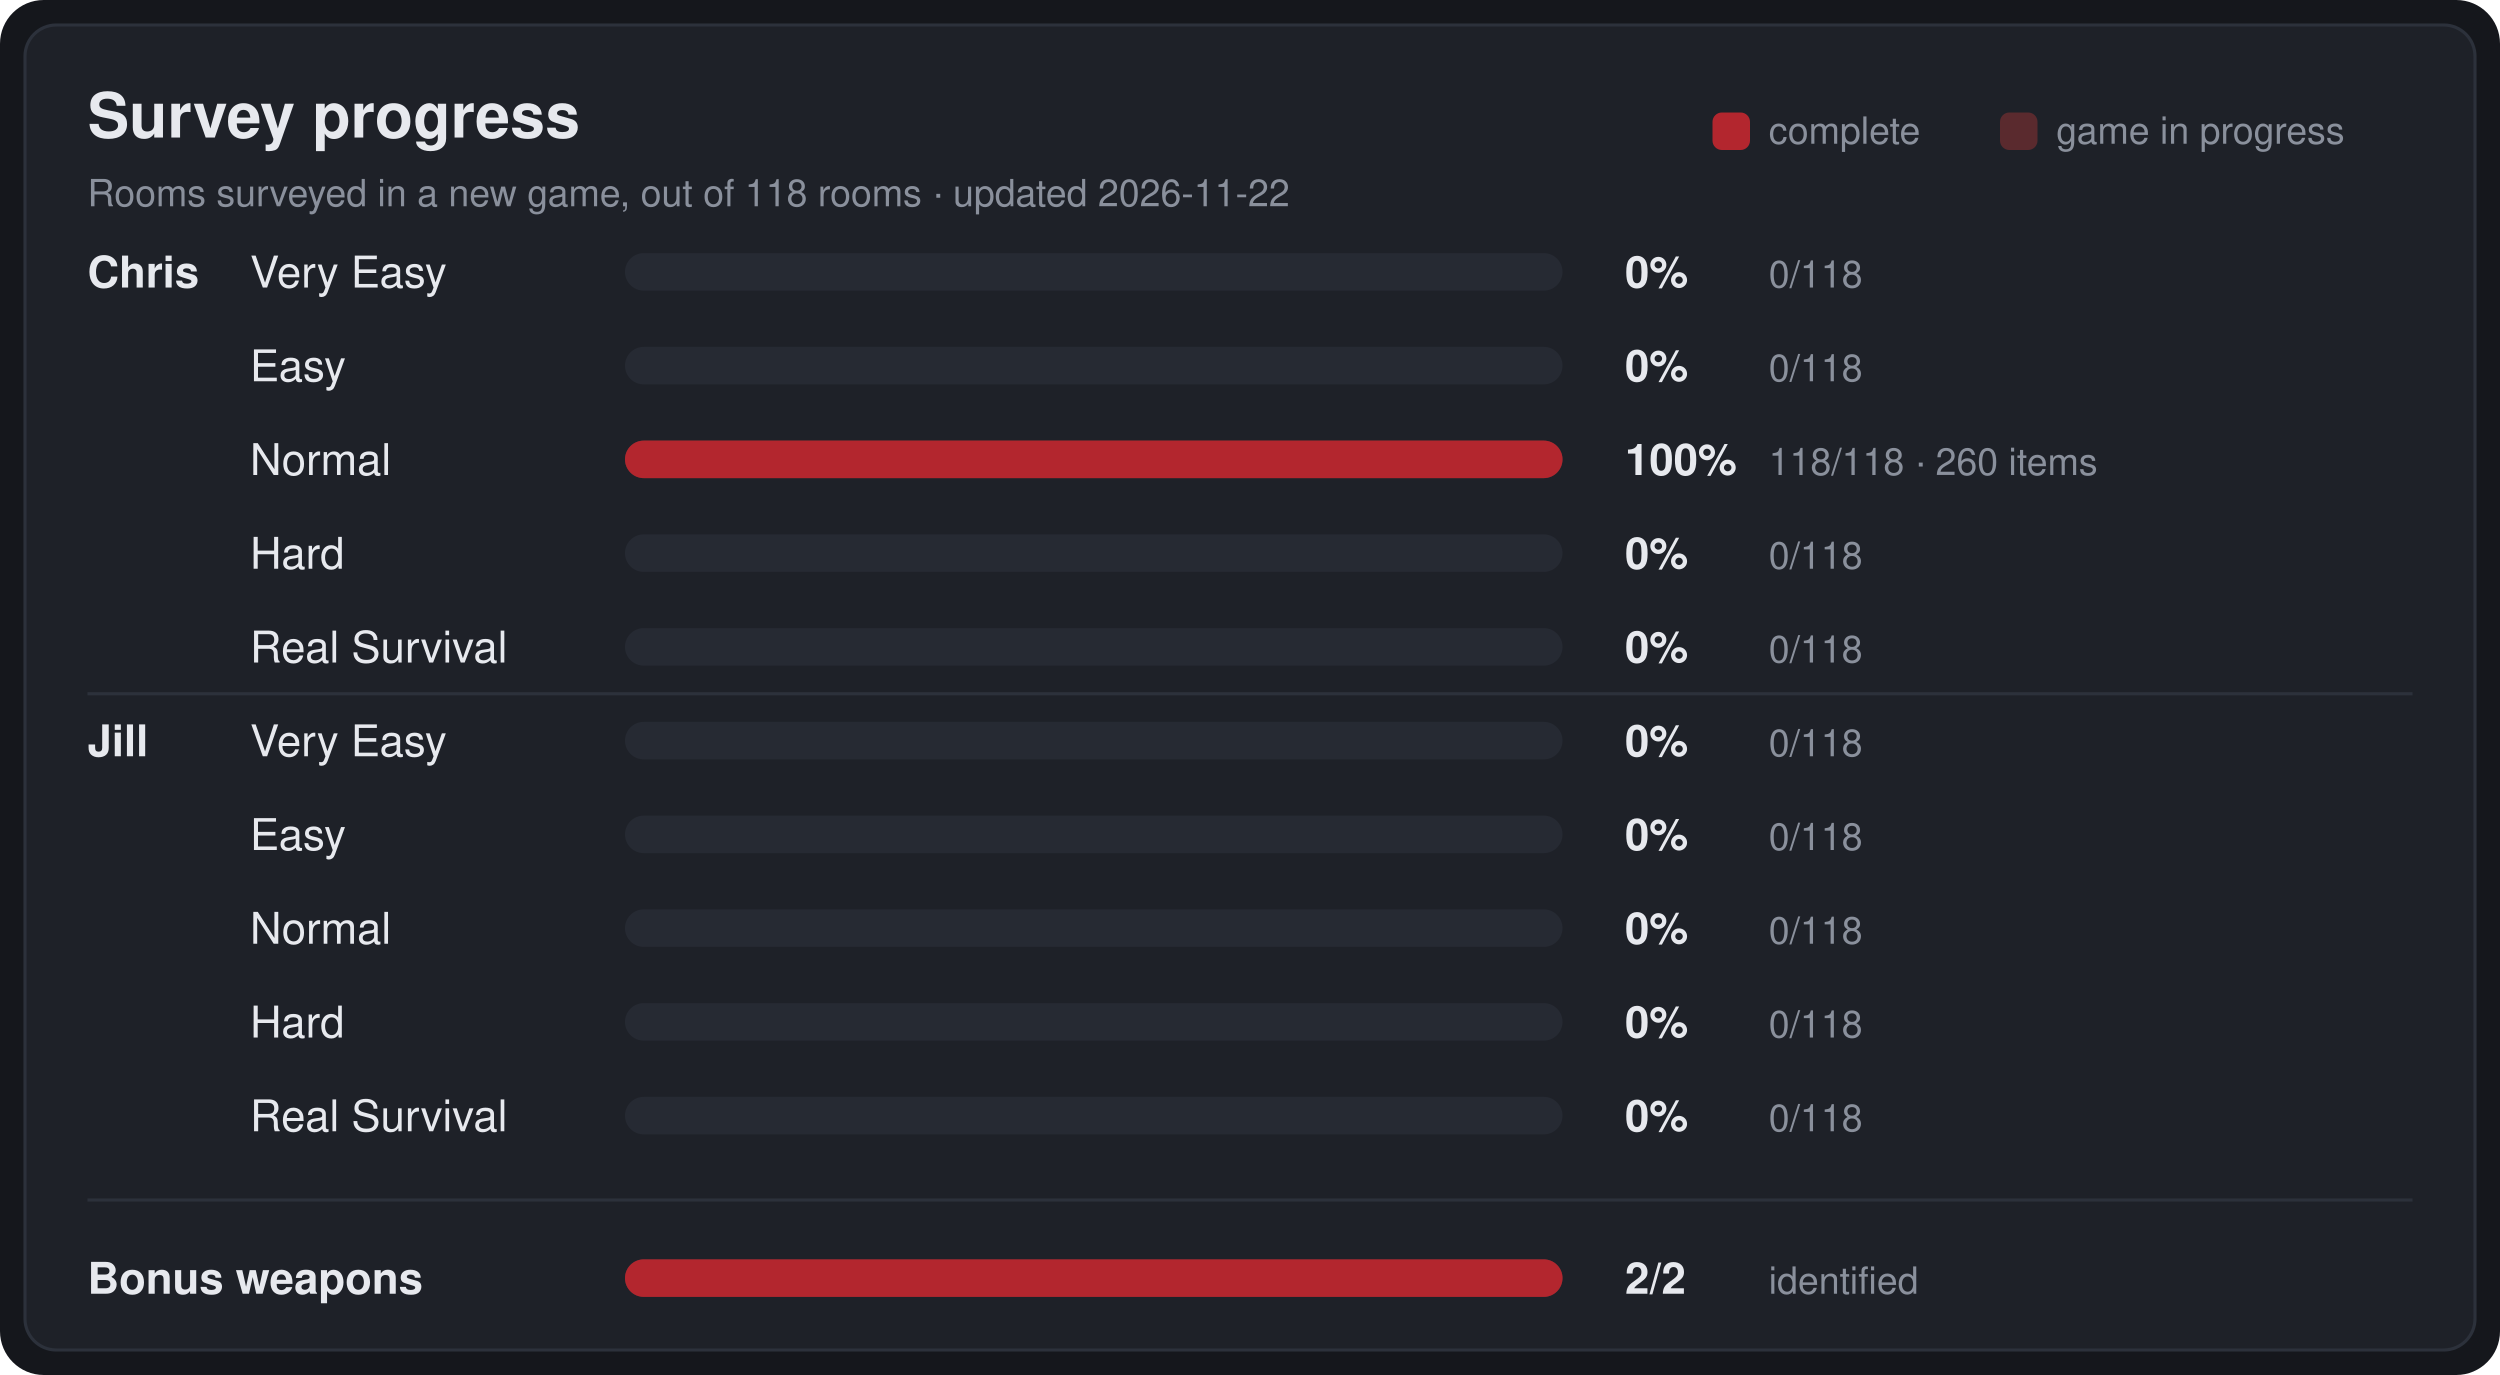
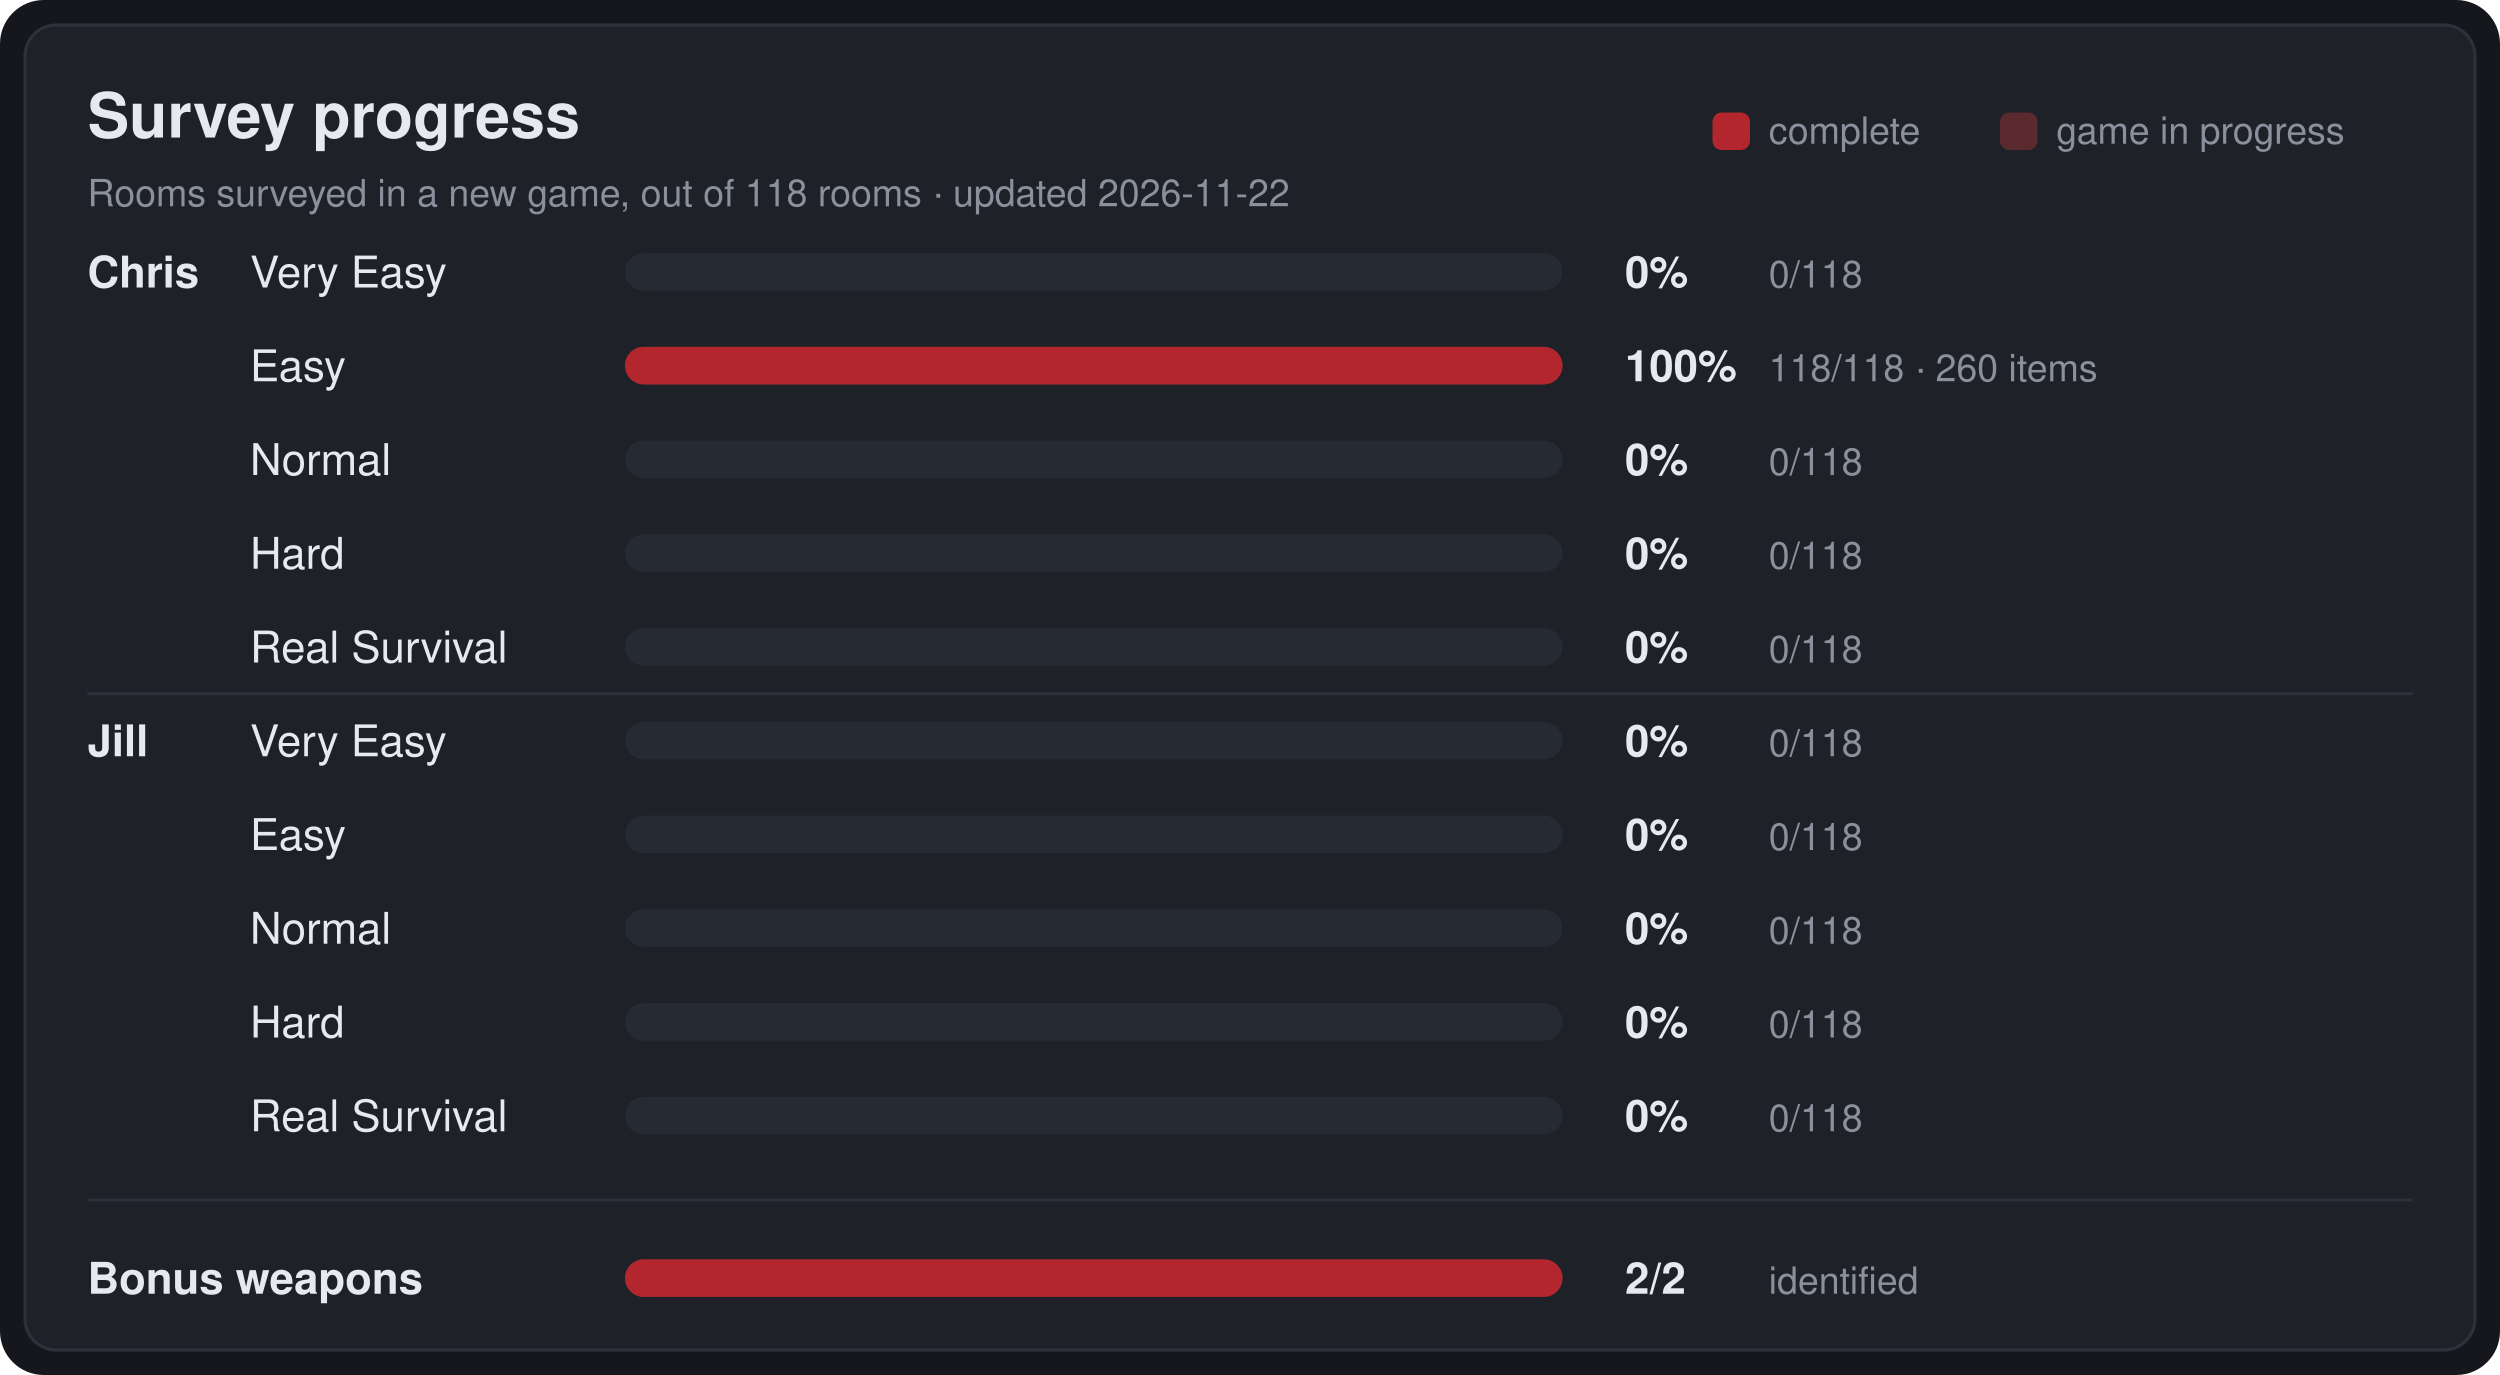
<svg xmlns="http://www.w3.org/2000/svg" width="800" height="440" viewBox="0 0 800 440" font-family="Segoe UI, Helvetica, Arial, sans-serif" role="img" aria-label="Survey progress">
  <rect width="800" height="440" rx="14" fill="#15171c" />
  <rect x="8" y="8" width="784" height="424" rx="10" fill="#1e2128" stroke="#2c313b" />
  <text x="28" y="44" font-size="20" font-weight="700" fill="#e7e9ee">Survey progress</text>
  <text x="28" y="66" font-size="12" fill="#8a909c">Rooms surveyed in a new game, out of 118 rooms · updated 2026-11-22</text>
  <rect x="548" y="36" width="12" height="12" rx="3" fill="#b3262e" />
  <text x="566" y="46" font-size="12" fill="#8a909c">complete</text>
  <rect x="640" y="36" width="12" height="12" rx="3" fill="#5a2a2e" />
  <text x="658" y="46" font-size="12" fill="#8a909c">game in progress</text>
  <text x="28" y="92" font-size="14" font-weight="700" fill="#e7e9ee">Chris</text>
  <text x="80" y="92" font-size="14" fill="#e7e9ee">Very Easy</text>
  <rect x="200" y="81" width="300" height="12" rx="6" fill="#262a33" />
  <text x="520" y="92" font-size="14" font-weight="700" fill="#e7e9ee">0%</text>
  <text x="566" y="92" font-size="12" fill="#8a909c">0/118</text>
  <text x="28" y="122" font-size="14" font-weight="700" fill="#e7e9ee" />
  <text x="80" y="122" font-size="14" fill="#e7e9ee">Easy</text>
  <rect x="200" y="111" width="300" height="12" rx="6" fill="#262a33" />
-   <text x="520" y="122" font-size="14" font-weight="700" fill="#e7e9ee">0%</text>
-   <text x="566" y="122" font-size="12" fill="#8a909c">0/118</text>
+   <rect x="200" y="111" width="300" height="12" rx="6" fill="#5a2a2e" />
+   <rect x="200" y="111" width="300" height="12" rx="6" fill="#b3262e" />
+   <text x="520" y="122" font-size="14" font-weight="700" fill="#e7e9ee">100%</text>
+   <text x="566" y="122" font-size="12" fill="#8a909c">118/118 · 260 items</text>
  <text x="28" y="152" font-size="14" font-weight="700" fill="#e7e9ee" />
  <text x="80" y="152" font-size="14" fill="#e7e9ee">Normal</text>
  <rect x="200" y="141" width="300" height="12" rx="6" fill="#262a33" />
-   <rect x="200" y="141" width="300" height="12" rx="6" fill="#5a2a2e" />
-   <rect x="200" y="141" width="300" height="12" rx="6" fill="#b3262e" />
-   <text x="520" y="152" font-size="14" font-weight="700" fill="#e7e9ee">100%</text>
-   <text x="566" y="152" font-size="12" fill="#8a909c">118/118 · 260 items</text>
+   <text x="520" y="152" font-size="14" font-weight="700" fill="#e7e9ee">0%</text>
+   <text x="566" y="152" font-size="12" fill="#8a909c">0/118</text>
  <text x="28" y="182" font-size="14" font-weight="700" fill="#e7e9ee" />
  <text x="80" y="182" font-size="14" fill="#e7e9ee">Hard</text>
  <rect x="200" y="171" width="300" height="12" rx="6" fill="#262a33" />
  <text x="520" y="182" font-size="14" font-weight="700" fill="#e7e9ee">0%</text>
  <text x="566" y="182" font-size="12" fill="#8a909c">0/118</text>
  <text x="28" y="212" font-size="14" font-weight="700" fill="#e7e9ee" />
  <text x="80" y="212" font-size="14" fill="#e7e9ee">Real Survival</text>
  <rect x="200" y="201" width="300" height="12" rx="6" fill="#262a33" />
  <text x="520" y="212" font-size="14" font-weight="700" fill="#e7e9ee">0%</text>
  <text x="566" y="212" font-size="12" fill="#8a909c">0/118</text>
  <line x1="28" y1="222" x2="772" y2="222" stroke="#2c313b" />
  <text x="28" y="242" font-size="14" font-weight="700" fill="#e7e9ee">Jill</text>
  <text x="80" y="242" font-size="14" fill="#e7e9ee">Very Easy</text>
  <rect x="200" y="231" width="300" height="12" rx="6" fill="#262a33" />
  <text x="520" y="242" font-size="14" font-weight="700" fill="#e7e9ee">0%</text>
  <text x="566" y="242" font-size="12" fill="#8a909c">0/118</text>
  <text x="28" y="272" font-size="14" font-weight="700" fill="#e7e9ee" />
  <text x="80" y="272" font-size="14" fill="#e7e9ee">Easy</text>
  <rect x="200" y="261" width="300" height="12" rx="6" fill="#262a33" />
  <text x="520" y="272" font-size="14" font-weight="700" fill="#e7e9ee">0%</text>
  <text x="566" y="272" font-size="12" fill="#8a909c">0/118</text>
  <text x="28" y="302" font-size="14" font-weight="700" fill="#e7e9ee" />
  <text x="80" y="302" font-size="14" fill="#e7e9ee">Normal</text>
  <rect x="200" y="291" width="300" height="12" rx="6" fill="#262a33" />
  <text x="520" y="302" font-size="14" font-weight="700" fill="#e7e9ee">0%</text>
  <text x="566" y="302" font-size="12" fill="#8a909c">0/118</text>
  <text x="28" y="332" font-size="14" font-weight="700" fill="#e7e9ee" />
  <text x="80" y="332" font-size="14" fill="#e7e9ee">Hard</text>
  <rect x="200" y="321" width="300" height="12" rx="6" fill="#262a33" />
  <text x="520" y="332" font-size="14" font-weight="700" fill="#e7e9ee">0%</text>
  <text x="566" y="332" font-size="12" fill="#8a909c">0/118</text>
  <text x="28" y="362" font-size="14" font-weight="700" fill="#e7e9ee" />
  <text x="80" y="362" font-size="14" fill="#e7e9ee">Real Survival</text>
  <rect x="200" y="351" width="300" height="12" rx="6" fill="#262a33" />
  <text x="520" y="362" font-size="14" font-weight="700" fill="#e7e9ee">0%</text>
  <text x="566" y="362" font-size="12" fill="#8a909c">0/118</text>
  <line x1="28" y1="384" x2="772" y2="384" stroke="#2c313b" />
  <text x="28" y="414" font-size="14" font-weight="700" fill="#e7e9ee">Bonus weapons</text>
  <rect x="200" y="403" width="300" height="12" rx="6" fill="#262a33" />
  <rect x="200" y="403" width="300" height="12" rx="6" fill="#5a2a2e" />
  <rect x="200" y="403" width="300" height="12" rx="6" fill="#b3262e" />
  <text x="520" y="414" font-size="14" font-weight="700" fill="#e7e9ee">2/2</text>
  <text x="566" y="414" font-size="12" fill="#8a909c">identified</text>
</svg>
